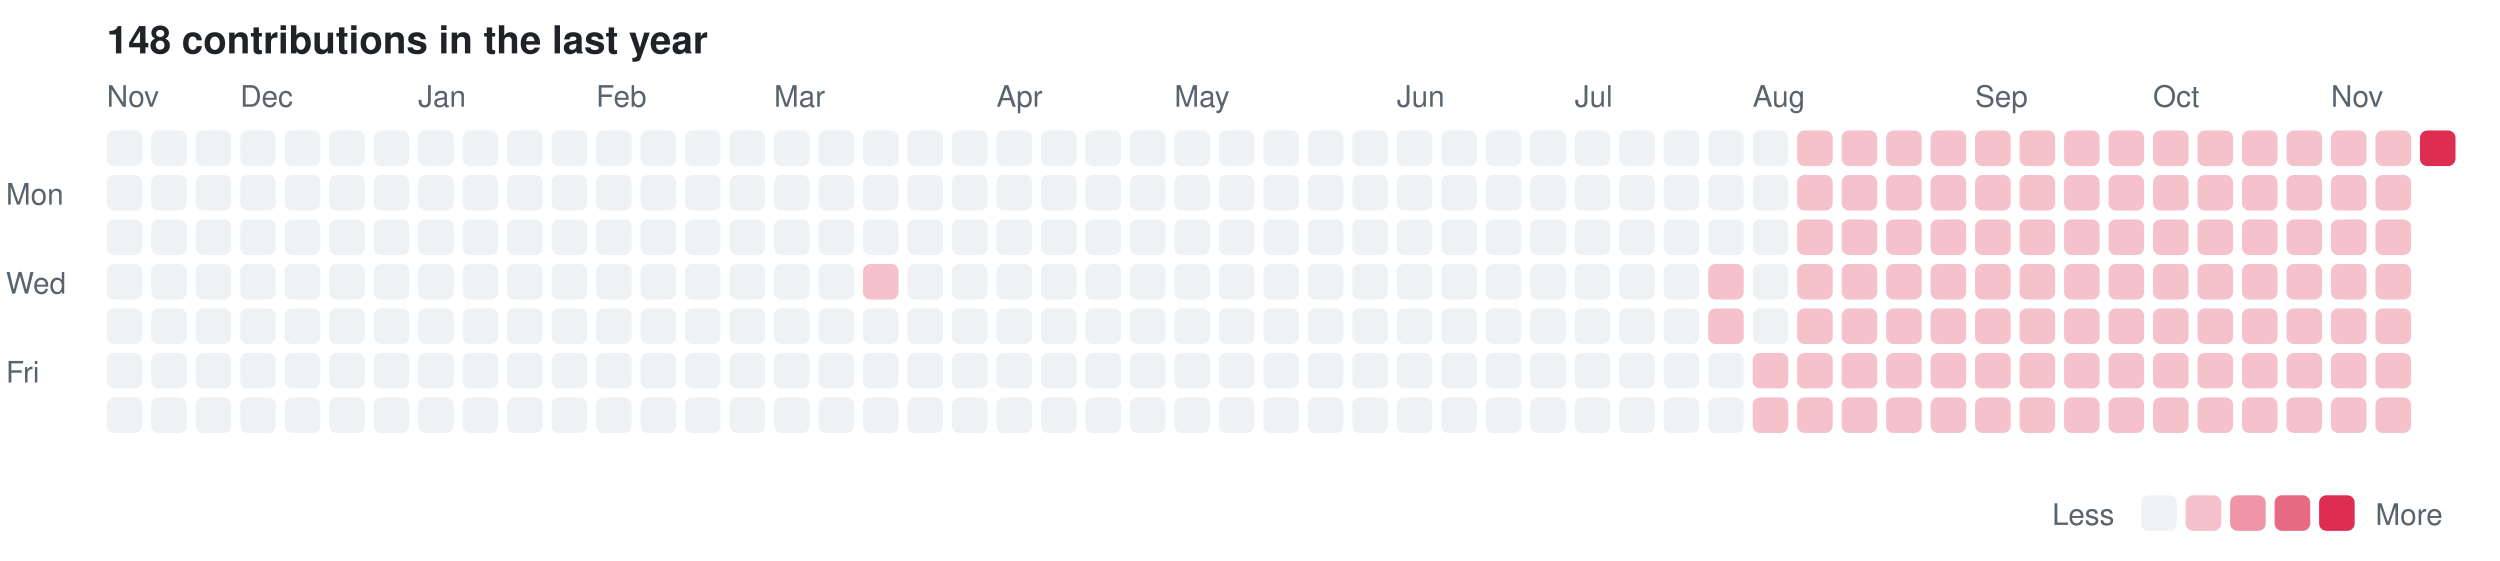
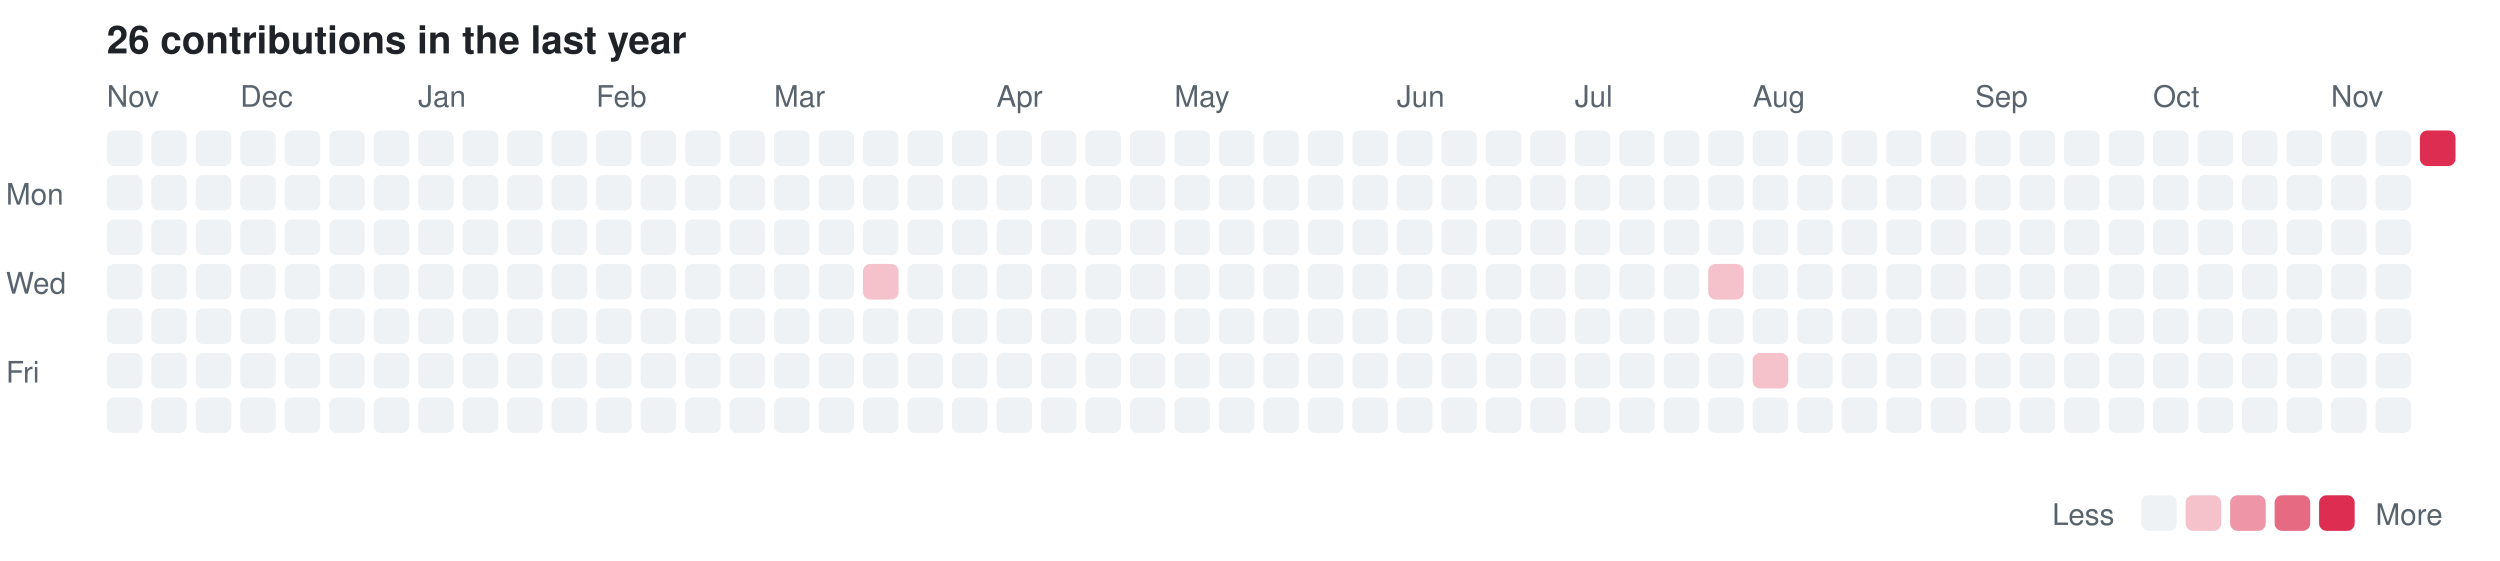
- <svg xmlns="http://www.w3.org/2000/svg" viewBox="0 0 843 189" width="843" height="189" role="img" aria-label="148 contributions in the last year" font-family="Montserrat, -apple-system, 'Segoe UI', Helvetica, Arial, sans-serif">
+ <svg xmlns="http://www.w3.org/2000/svg" viewBox="0 0 843 189" width="843" height="189" role="img" aria-label="26 contributions in the last year" font-family="Montserrat, -apple-system, 'Segoe UI', Helvetica, Arial, sans-serif">
  <style>.l0{fill:#eff2f5}.l1{fill:#f5c2cc}.l2{fill:#ee96a8}.l3{fill:#e76a83}.l4{fill:#dd2d51}.m{fill:#59636e}.s{fill:#1f2328}@media(prefers-color-scheme:dark){.l0{fill:#161b22}.l1{fill:#562737}.l2{fill:#852f45}.l3{fill:#b33853}.l4{fill:#e04060}.m{fill:#9198a1}.s{fill:#f0f6fc}}.w{animation:w 7s ease-in-out infinite}@keyframes w{0%,14%,100%{opacity:1}6%{opacity:.35}}</style>
-   <text class="s" x="36" y="18" font-size="13" font-weight="600">148 contributions in the last year</text>
+   <text class="s" x="36" y="18" font-size="13" font-weight="600">26 contributions in the last year</text>
  <text class="m" x="36" y="36" font-size="10">Nov</text>
  <g class="w" style="animation-delay:0.00s">
    <rect class="l0" x="36" y="44" width="12" height="12" rx="2.5" />
    <rect class="l0" x="36" y="59" width="12" height="12" rx="2.5" />
    <rect class="l0" x="36" y="74" width="12" height="12" rx="2.5" />
    <rect class="l0" x="36" y="89" width="12" height="12" rx="2.5" />
    <rect class="l0" x="36" y="104" width="12" height="12" rx="2.5" />
    <rect class="l0" x="36" y="119" width="12" height="12" rx="2.5" />
    <rect class="l0" x="36" y="134" width="12" height="12" rx="2.5" />
  </g>
  <g class="w" style="animation-delay:0.06s">
    <rect class="l0" x="51" y="44" width="12" height="12" rx="2.5" />
    <rect class="l0" x="51" y="59" width="12" height="12" rx="2.5" />
    <rect class="l0" x="51" y="74" width="12" height="12" rx="2.5" />
    <rect class="l0" x="51" y="89" width="12" height="12" rx="2.5" />
    <rect class="l0" x="51" y="104" width="12" height="12" rx="2.5" />
    <rect class="l0" x="51" y="119" width="12" height="12" rx="2.5" />
    <rect class="l0" x="51" y="134" width="12" height="12" rx="2.5" />
  </g>
  <g class="w" style="animation-delay:0.12s">
    <rect class="l0" x="66" y="44" width="12" height="12" rx="2.5" />
    <rect class="l0" x="66" y="59" width="12" height="12" rx="2.5" />
    <rect class="l0" x="66" y="74" width="12" height="12" rx="2.5" />
    <rect class="l0" x="66" y="89" width="12" height="12" rx="2.5" />
    <rect class="l0" x="66" y="104" width="12" height="12" rx="2.5" />
    <rect class="l0" x="66" y="119" width="12" height="12" rx="2.5" />
    <rect class="l0" x="66" y="134" width="12" height="12" rx="2.5" />
  </g>
  <text class="m" x="81" y="36" font-size="10">Dec</text>
  <g class="w" style="animation-delay:0.18s">
    <rect class="l0" x="81" y="44" width="12" height="12" rx="2.5" />
    <rect class="l0" x="81" y="59" width="12" height="12" rx="2.5" />
    <rect class="l0" x="81" y="74" width="12" height="12" rx="2.5" />
    <rect class="l0" x="81" y="89" width="12" height="12" rx="2.5" />
    <rect class="l0" x="81" y="104" width="12" height="12" rx="2.5" />
    <rect class="l0" x="81" y="119" width="12" height="12" rx="2.5" />
    <rect class="l0" x="81" y="134" width="12" height="12" rx="2.5" />
  </g>
  <g class="w" style="animation-delay:0.24s">
    <rect class="l0" x="96" y="44" width="12" height="12" rx="2.5" />
    <rect class="l0" x="96" y="59" width="12" height="12" rx="2.5" />
    <rect class="l0" x="96" y="74" width="12" height="12" rx="2.5" />
    <rect class="l0" x="96" y="89" width="12" height="12" rx="2.5" />
    <rect class="l0" x="96" y="104" width="12" height="12" rx="2.5" />
    <rect class="l0" x="96" y="119" width="12" height="12" rx="2.5" />
    <rect class="l0" x="96" y="134" width="12" height="12" rx="2.5" />
  </g>
  <g class="w" style="animation-delay:0.30s">
    <rect class="l0" x="111" y="44" width="12" height="12" rx="2.5" />
    <rect class="l0" x="111" y="59" width="12" height="12" rx="2.5" />
    <rect class="l0" x="111" y="74" width="12" height="12" rx="2.5" />
    <rect class="l0" x="111" y="89" width="12" height="12" rx="2.5" />
    <rect class="l0" x="111" y="104" width="12" height="12" rx="2.5" />
    <rect class="l0" x="111" y="119" width="12" height="12" rx="2.5" />
    <rect class="l0" x="111" y="134" width="12" height="12" rx="2.5" />
  </g>
  <g class="w" style="animation-delay:0.36s">
    <rect class="l0" x="126" y="44" width="12" height="12" rx="2.5" />
    <rect class="l0" x="126" y="59" width="12" height="12" rx="2.5" />
    <rect class="l0" x="126" y="74" width="12" height="12" rx="2.5" />
    <rect class="l0" x="126" y="89" width="12" height="12" rx="2.5" />
    <rect class="l0" x="126" y="104" width="12" height="12" rx="2.5" />
    <rect class="l0" x="126" y="119" width="12" height="12" rx="2.5" />
    <rect class="l0" x="126" y="134" width="12" height="12" rx="2.5" />
  </g>
  <text class="m" x="141" y="36" font-size="10">Jan</text>
  <g class="w" style="animation-delay:0.42s">
    <rect class="l0" x="141" y="44" width="12" height="12" rx="2.5" />
    <rect class="l0" x="141" y="59" width="12" height="12" rx="2.5" />
    <rect class="l0" x="141" y="74" width="12" height="12" rx="2.5" />
    <rect class="l0" x="141" y="89" width="12" height="12" rx="2.5" />
    <rect class="l0" x="141" y="104" width="12" height="12" rx="2.5" />
    <rect class="l0" x="141" y="119" width="12" height="12" rx="2.5" />
    <rect class="l0" x="141" y="134" width="12" height="12" rx="2.5" />
  </g>
  <g class="w" style="animation-delay:0.48s">
    <rect class="l0" x="156" y="44" width="12" height="12" rx="2.5" />
    <rect class="l0" x="156" y="59" width="12" height="12" rx="2.5" />
    <rect class="l0" x="156" y="74" width="12" height="12" rx="2.5" />
    <rect class="l0" x="156" y="89" width="12" height="12" rx="2.5" />
    <rect class="l0" x="156" y="104" width="12" height="12" rx="2.5" />
    <rect class="l0" x="156" y="119" width="12" height="12" rx="2.5" />
    <rect class="l0" x="156" y="134" width="12" height="12" rx="2.5" />
  </g>
  <g class="w" style="animation-delay:0.54s">
    <rect class="l0" x="171" y="44" width="12" height="12" rx="2.5" />
    <rect class="l0" x="171" y="59" width="12" height="12" rx="2.5" />
    <rect class="l0" x="171" y="74" width="12" height="12" rx="2.5" />
    <rect class="l0" x="171" y="89" width="12" height="12" rx="2.5" />
    <rect class="l0" x="171" y="104" width="12" height="12" rx="2.5" />
    <rect class="l0" x="171" y="119" width="12" height="12" rx="2.5" />
    <rect class="l0" x="171" y="134" width="12" height="12" rx="2.5" />
  </g>
  <g class="w" style="animation-delay:0.60s">
    <rect class="l0" x="186" y="44" width="12" height="12" rx="2.5" />
    <rect class="l0" x="186" y="59" width="12" height="12" rx="2.5" />
    <rect class="l0" x="186" y="74" width="12" height="12" rx="2.5" />
    <rect class="l0" x="186" y="89" width="12" height="12" rx="2.5" />
    <rect class="l0" x="186" y="104" width="12" height="12" rx="2.5" />
    <rect class="l0" x="186" y="119" width="12" height="12" rx="2.5" />
    <rect class="l0" x="186" y="134" width="12" height="12" rx="2.5" />
  </g>
  <text class="m" x="201" y="36" font-size="10">Feb</text>
  <g class="w" style="animation-delay:0.66s">
    <rect class="l0" x="201" y="44" width="12" height="12" rx="2.5" />
    <rect class="l0" x="201" y="59" width="12" height="12" rx="2.5" />
    <rect class="l0" x="201" y="74" width="12" height="12" rx="2.5" />
    <rect class="l0" x="201" y="89" width="12" height="12" rx="2.5" />
    <rect class="l0" x="201" y="104" width="12" height="12" rx="2.5" />
    <rect class="l0" x="201" y="119" width="12" height="12" rx="2.5" />
    <rect class="l0" x="201" y="134" width="12" height="12" rx="2.5" />
  </g>
  <g class="w" style="animation-delay:0.72s">
    <rect class="l0" x="216" y="44" width="12" height="12" rx="2.5" />
    <rect class="l0" x="216" y="59" width="12" height="12" rx="2.5" />
    <rect class="l0" x="216" y="74" width="12" height="12" rx="2.5" />
    <rect class="l0" x="216" y="89" width="12" height="12" rx="2.5" />
    <rect class="l0" x="216" y="104" width="12" height="12" rx="2.5" />
    <rect class="l0" x="216" y="119" width="12" height="12" rx="2.5" />
    <rect class="l0" x="216" y="134" width="12" height="12" rx="2.5" />
  </g>
  <g class="w" style="animation-delay:0.78s">
    <rect class="l0" x="231" y="44" width="12" height="12" rx="2.5" />
    <rect class="l0" x="231" y="59" width="12" height="12" rx="2.5" />
    <rect class="l0" x="231" y="74" width="12" height="12" rx="2.5" />
    <rect class="l0" x="231" y="89" width="12" height="12" rx="2.5" />
    <rect class="l0" x="231" y="104" width="12" height="12" rx="2.5" />
    <rect class="l0" x="231" y="119" width="12" height="12" rx="2.5" />
    <rect class="l0" x="231" y="134" width="12" height="12" rx="2.5" />
  </g>
  <g class="w" style="animation-delay:0.84s">
    <rect class="l0" x="246" y="44" width="12" height="12" rx="2.5" />
    <rect class="l0" x="246" y="59" width="12" height="12" rx="2.5" />
    <rect class="l0" x="246" y="74" width="12" height="12" rx="2.5" />
    <rect class="l0" x="246" y="89" width="12" height="12" rx="2.5" />
    <rect class="l0" x="246" y="104" width="12" height="12" rx="2.5" />
    <rect class="l0" x="246" y="119" width="12" height="12" rx="2.5" />
    <rect class="l0" x="246" y="134" width="12" height="12" rx="2.5" />
  </g>
  <text class="m" x="261" y="36" font-size="10">Mar</text>
  <g class="w" style="animation-delay:0.90s">
    <rect class="l0" x="261" y="44" width="12" height="12" rx="2.5" />
    <rect class="l0" x="261" y="59" width="12" height="12" rx="2.5" />
    <rect class="l0" x="261" y="74" width="12" height="12" rx="2.5" />
    <rect class="l0" x="261" y="89" width="12" height="12" rx="2.5" />
    <rect class="l0" x="261" y="104" width="12" height="12" rx="2.5" />
    <rect class="l0" x="261" y="119" width="12" height="12" rx="2.5" />
    <rect class="l0" x="261" y="134" width="12" height="12" rx="2.5" />
  </g>
  <g class="w" style="animation-delay:0.96s">
    <rect class="l0" x="276" y="44" width="12" height="12" rx="2.5" />
    <rect class="l0" x="276" y="59" width="12" height="12" rx="2.5" />
    <rect class="l0" x="276" y="74" width="12" height="12" rx="2.5" />
    <rect class="l0" x="276" y="89" width="12" height="12" rx="2.5" />
    <rect class="l0" x="276" y="104" width="12" height="12" rx="2.5" />
    <rect class="l0" x="276" y="119" width="12" height="12" rx="2.5" />
    <rect class="l0" x="276" y="134" width="12" height="12" rx="2.5" />
  </g>
  <g class="w" style="animation-delay:1.02s">
    <rect class="l0" x="291" y="44" width="12" height="12" rx="2.5" />
    <rect class="l0" x="291" y="59" width="12" height="12" rx="2.5" />
    <rect class="l0" x="291" y="74" width="12" height="12" rx="2.5" />
    <rect class="l1" x="291" y="89" width="12" height="12" rx="2.5" />
    <rect class="l0" x="291" y="104" width="12" height="12" rx="2.5" />
    <rect class="l0" x="291" y="119" width="12" height="12" rx="2.5" />
    <rect class="l0" x="291" y="134" width="12" height="12" rx="2.5" />
  </g>
  <g class="w" style="animation-delay:1.08s">
    <rect class="l0" x="306" y="44" width="12" height="12" rx="2.5" />
    <rect class="l0" x="306" y="59" width="12" height="12" rx="2.5" />
    <rect class="l0" x="306" y="74" width="12" height="12" rx="2.5" />
    <rect class="l0" x="306" y="89" width="12" height="12" rx="2.5" />
    <rect class="l0" x="306" y="104" width="12" height="12" rx="2.5" />
    <rect class="l0" x="306" y="119" width="12" height="12" rx="2.5" />
    <rect class="l0" x="306" y="134" width="12" height="12" rx="2.5" />
  </g>
  <g class="w" style="animation-delay:1.14s">
    <rect class="l0" x="321" y="44" width="12" height="12" rx="2.5" />
    <rect class="l0" x="321" y="59" width="12" height="12" rx="2.5" />
    <rect class="l0" x="321" y="74" width="12" height="12" rx="2.5" />
    <rect class="l0" x="321" y="89" width="12" height="12" rx="2.5" />
    <rect class="l0" x="321" y="104" width="12" height="12" rx="2.5" />
    <rect class="l0" x="321" y="119" width="12" height="12" rx="2.5" />
    <rect class="l0" x="321" y="134" width="12" height="12" rx="2.5" />
  </g>
  <text class="m" x="336" y="36" font-size="10">Apr</text>
  <g class="w" style="animation-delay:1.20s">
    <rect class="l0" x="336" y="44" width="12" height="12" rx="2.5" />
    <rect class="l0" x="336" y="59" width="12" height="12" rx="2.5" />
    <rect class="l0" x="336" y="74" width="12" height="12" rx="2.5" />
    <rect class="l0" x="336" y="89" width="12" height="12" rx="2.5" />
    <rect class="l0" x="336" y="104" width="12" height="12" rx="2.5" />
    <rect class="l0" x="336" y="119" width="12" height="12" rx="2.5" />
    <rect class="l0" x="336" y="134" width="12" height="12" rx="2.5" />
  </g>
  <g class="w" style="animation-delay:1.26s">
    <rect class="l0" x="351" y="44" width="12" height="12" rx="2.5" />
    <rect class="l0" x="351" y="59" width="12" height="12" rx="2.5" />
    <rect class="l0" x="351" y="74" width="12" height="12" rx="2.5" />
    <rect class="l0" x="351" y="89" width="12" height="12" rx="2.5" />
    <rect class="l0" x="351" y="104" width="12" height="12" rx="2.5" />
    <rect class="l0" x="351" y="119" width="12" height="12" rx="2.5" />
    <rect class="l0" x="351" y="134" width="12" height="12" rx="2.5" />
  </g>
  <g class="w" style="animation-delay:1.32s">
    <rect class="l0" x="366" y="44" width="12" height="12" rx="2.5" />
    <rect class="l0" x="366" y="59" width="12" height="12" rx="2.5" />
    <rect class="l0" x="366" y="74" width="12" height="12" rx="2.5" />
    <rect class="l0" x="366" y="89" width="12" height="12" rx="2.5" />
    <rect class="l0" x="366" y="104" width="12" height="12" rx="2.5" />
    <rect class="l0" x="366" y="119" width="12" height="12" rx="2.5" />
    <rect class="l0" x="366" y="134" width="12" height="12" rx="2.5" />
  </g>
  <g class="w" style="animation-delay:1.38s">
    <rect class="l0" x="381" y="44" width="12" height="12" rx="2.5" />
    <rect class="l0" x="381" y="59" width="12" height="12" rx="2.5" />
    <rect class="l0" x="381" y="74" width="12" height="12" rx="2.5" />
    <rect class="l0" x="381" y="89" width="12" height="12" rx="2.5" />
    <rect class="l0" x="381" y="104" width="12" height="12" rx="2.5" />
    <rect class="l0" x="381" y="119" width="12" height="12" rx="2.5" />
    <rect class="l0" x="381" y="134" width="12" height="12" rx="2.5" />
  </g>
  <text class="m" x="396" y="36" font-size="10">May</text>
  <g class="w" style="animation-delay:1.44s">
    <rect class="l0" x="396" y="44" width="12" height="12" rx="2.5" />
    <rect class="l0" x="396" y="59" width="12" height="12" rx="2.5" />
    <rect class="l0" x="396" y="74" width="12" height="12" rx="2.5" />
    <rect class="l0" x="396" y="89" width="12" height="12" rx="2.5" />
    <rect class="l0" x="396" y="104" width="12" height="12" rx="2.5" />
    <rect class="l0" x="396" y="119" width="12" height="12" rx="2.5" />
    <rect class="l0" x="396" y="134" width="12" height="12" rx="2.5" />
  </g>
  <g class="w" style="animation-delay:1.50s">
    <rect class="l0" x="411" y="44" width="12" height="12" rx="2.5" />
    <rect class="l0" x="411" y="59" width="12" height="12" rx="2.5" />
    <rect class="l0" x="411" y="74" width="12" height="12" rx="2.5" />
    <rect class="l0" x="411" y="89" width="12" height="12" rx="2.5" />
    <rect class="l0" x="411" y="104" width="12" height="12" rx="2.5" />
    <rect class="l0" x="411" y="119" width="12" height="12" rx="2.5" />
    <rect class="l0" x="411" y="134" width="12" height="12" rx="2.5" />
  </g>
  <g class="w" style="animation-delay:1.56s">
    <rect class="l0" x="426" y="44" width="12" height="12" rx="2.5" />
    <rect class="l0" x="426" y="59" width="12" height="12" rx="2.5" />
    <rect class="l0" x="426" y="74" width="12" height="12" rx="2.5" />
    <rect class="l0" x="426" y="89" width="12" height="12" rx="2.5" />
    <rect class="l0" x="426" y="104" width="12" height="12" rx="2.5" />
    <rect class="l0" x="426" y="119" width="12" height="12" rx="2.5" />
    <rect class="l0" x="426" y="134" width="12" height="12" rx="2.5" />
  </g>
  <g class="w" style="animation-delay:1.62s">
    <rect class="l0" x="441" y="44" width="12" height="12" rx="2.5" />
    <rect class="l0" x="441" y="59" width="12" height="12" rx="2.5" />
    <rect class="l0" x="441" y="74" width="12" height="12" rx="2.5" />
    <rect class="l0" x="441" y="89" width="12" height="12" rx="2.5" />
    <rect class="l0" x="441" y="104" width="12" height="12" rx="2.5" />
    <rect class="l0" x="441" y="119" width="12" height="12" rx="2.5" />
    <rect class="l0" x="441" y="134" width="12" height="12" rx="2.5" />
  </g>
  <g class="w" style="animation-delay:1.68s">
    <rect class="l0" x="456" y="44" width="12" height="12" rx="2.5" />
    <rect class="l0" x="456" y="59" width="12" height="12" rx="2.5" />
    <rect class="l0" x="456" y="74" width="12" height="12" rx="2.5" />
    <rect class="l0" x="456" y="89" width="12" height="12" rx="2.5" />
    <rect class="l0" x="456" y="104" width="12" height="12" rx="2.5" />
    <rect class="l0" x="456" y="119" width="12" height="12" rx="2.5" />
    <rect class="l0" x="456" y="134" width="12" height="12" rx="2.5" />
  </g>
  <text class="m" x="471" y="36" font-size="10">Jun</text>
  <g class="w" style="animation-delay:1.74s">
    <rect class="l0" x="471" y="44" width="12" height="12" rx="2.5" />
    <rect class="l0" x="471" y="59" width="12" height="12" rx="2.5" />
    <rect class="l0" x="471" y="74" width="12" height="12" rx="2.5" />
    <rect class="l0" x="471" y="89" width="12" height="12" rx="2.5" />
    <rect class="l0" x="471" y="104" width="12" height="12" rx="2.5" />
    <rect class="l0" x="471" y="119" width="12" height="12" rx="2.5" />
    <rect class="l0" x="471" y="134" width="12" height="12" rx="2.5" />
  </g>
  <g class="w" style="animation-delay:1.80s">
    <rect class="l0" x="486" y="44" width="12" height="12" rx="2.5" />
    <rect class="l0" x="486" y="59" width="12" height="12" rx="2.5" />
    <rect class="l0" x="486" y="74" width="12" height="12" rx="2.5" />
    <rect class="l0" x="486" y="89" width="12" height="12" rx="2.5" />
    <rect class="l0" x="486" y="104" width="12" height="12" rx="2.5" />
    <rect class="l0" x="486" y="119" width="12" height="12" rx="2.5" />
    <rect class="l0" x="486" y="134" width="12" height="12" rx="2.5" />
  </g>
  <g class="w" style="animation-delay:1.86s">
    <rect class="l0" x="501" y="44" width="12" height="12" rx="2.5" />
    <rect class="l0" x="501" y="59" width="12" height="12" rx="2.5" />
    <rect class="l0" x="501" y="74" width="12" height="12" rx="2.5" />
    <rect class="l0" x="501" y="89" width="12" height="12" rx="2.5" />
    <rect class="l0" x="501" y="104" width="12" height="12" rx="2.5" />
    <rect class="l0" x="501" y="119" width="12" height="12" rx="2.5" />
    <rect class="l0" x="501" y="134" width="12" height="12" rx="2.5" />
  </g>
  <g class="w" style="animation-delay:1.92s">
    <rect class="l0" x="516" y="44" width="12" height="12" rx="2.5" />
    <rect class="l0" x="516" y="59" width="12" height="12" rx="2.5" />
    <rect class="l0" x="516" y="74" width="12" height="12" rx="2.5" />
    <rect class="l0" x="516" y="89" width="12" height="12" rx="2.5" />
    <rect class="l0" x="516" y="104" width="12" height="12" rx="2.5" />
    <rect class="l0" x="516" y="119" width="12" height="12" rx="2.5" />
    <rect class="l0" x="516" y="134" width="12" height="12" rx="2.5" />
  </g>
  <text class="m" x="531" y="36" font-size="10">Jul</text>
  <g class="w" style="animation-delay:1.98s">
    <rect class="l0" x="531" y="44" width="12" height="12" rx="2.5" />
    <rect class="l0" x="531" y="59" width="12" height="12" rx="2.5" />
    <rect class="l0" x="531" y="74" width="12" height="12" rx="2.5" />
    <rect class="l0" x="531" y="89" width="12" height="12" rx="2.5" />
    <rect class="l0" x="531" y="104" width="12" height="12" rx="2.5" />
    <rect class="l0" x="531" y="119" width="12" height="12" rx="2.5" />
    <rect class="l0" x="531" y="134" width="12" height="12" rx="2.5" />
  </g>
  <g class="w" style="animation-delay:2.04s">
    <rect class="l0" x="546" y="44" width="12" height="12" rx="2.5" />
    <rect class="l0" x="546" y="59" width="12" height="12" rx="2.5" />
    <rect class="l0" x="546" y="74" width="12" height="12" rx="2.5" />
    <rect class="l0" x="546" y="89" width="12" height="12" rx="2.5" />
    <rect class="l0" x="546" y="104" width="12" height="12" rx="2.5" />
    <rect class="l0" x="546" y="119" width="12" height="12" rx="2.5" />
    <rect class="l0" x="546" y="134" width="12" height="12" rx="2.5" />
  </g>
  <g class="w" style="animation-delay:2.10s">
    <rect class="l0" x="561" y="44" width="12" height="12" rx="2.5" />
    <rect class="l0" x="561" y="59" width="12" height="12" rx="2.5" />
    <rect class="l0" x="561" y="74" width="12" height="12" rx="2.5" />
    <rect class="l0" x="561" y="89" width="12" height="12" rx="2.5" />
    <rect class="l0" x="561" y="104" width="12" height="12" rx="2.5" />
    <rect class="l0" x="561" y="119" width="12" height="12" rx="2.5" />
    <rect class="l0" x="561" y="134" width="12" height="12" rx="2.5" />
  </g>
  <g class="w" style="animation-delay:2.16s">
    <rect class="l0" x="576" y="44" width="12" height="12" rx="2.5" />
    <rect class="l0" x="576" y="59" width="12" height="12" rx="2.5" />
    <rect class="l0" x="576" y="74" width="12" height="12" rx="2.5" />
    <rect class="l1" x="576" y="89" width="12" height="12" rx="2.5" />
-     <rect class="l1" x="576" y="104" width="12" height="12" rx="2.5" />
+     <rect class="l0" x="576" y="104" width="12" height="12" rx="2.5" />
    <rect class="l0" x="576" y="119" width="12" height="12" rx="2.5" />
    <rect class="l0" x="576" y="134" width="12" height="12" rx="2.5" />
  </g>
  <text class="m" x="591" y="36" font-size="10">Aug</text>
  <g class="w" style="animation-delay:2.22s">
    <rect class="l0" x="591" y="44" width="12" height="12" rx="2.5" />
    <rect class="l0" x="591" y="59" width="12" height="12" rx="2.5" />
    <rect class="l0" x="591" y="74" width="12" height="12" rx="2.5" />
    <rect class="l0" x="591" y="89" width="12" height="12" rx="2.5" />
    <rect class="l0" x="591" y="104" width="12" height="12" rx="2.5" />
    <rect class="l1" x="591" y="119" width="12" height="12" rx="2.5" />
-     <rect class="l1" x="591" y="134" width="12" height="12" rx="2.5" />
+     <rect class="l0" x="591" y="134" width="12" height="12" rx="2.5" />
  </g>
  <g class="w" style="animation-delay:2.28s">
-     <rect class="l1" x="606" y="44" width="12" height="12" rx="2.5" />
-     <rect class="l1" x="606" y="59" width="12" height="12" rx="2.5" />
-     <rect class="l1" x="606" y="74" width="12" height="12" rx="2.5" />
-     <rect class="l1" x="606" y="89" width="12" height="12" rx="2.5" />
-     <rect class="l1" x="606" y="104" width="12" height="12" rx="2.5" />
-     <rect class="l1" x="606" y="119" width="12" height="12" rx="2.5" />
-     <rect class="l1" x="606" y="134" width="12" height="12" rx="2.5" />
+     <rect class="l0" x="606" y="44" width="12" height="12" rx="2.5" />
+     <rect class="l0" x="606" y="59" width="12" height="12" rx="2.5" />
+     <rect class="l0" x="606" y="74" width="12" height="12" rx="2.5" />
+     <rect class="l0" x="606" y="89" width="12" height="12" rx="2.5" />
+     <rect class="l0" x="606" y="104" width="12" height="12" rx="2.5" />
+     <rect class="l0" x="606" y="119" width="12" height="12" rx="2.5" />
+     <rect class="l0" x="606" y="134" width="12" height="12" rx="2.5" />
  </g>
  <g class="w" style="animation-delay:2.34s">
-     <rect class="l1" x="621" y="44" width="12" height="12" rx="2.5" />
-     <rect class="l1" x="621" y="59" width="12" height="12" rx="2.5" />
-     <rect class="l1" x="621" y="74" width="12" height="12" rx="2.5" />
-     <rect class="l1" x="621" y="89" width="12" height="12" rx="2.5" />
-     <rect class="l1" x="621" y="104" width="12" height="12" rx="2.5" />
-     <rect class="l1" x="621" y="119" width="12" height="12" rx="2.5" />
-     <rect class="l1" x="621" y="134" width="12" height="12" rx="2.5" />
+     <rect class="l0" x="621" y="44" width="12" height="12" rx="2.5" />
+     <rect class="l0" x="621" y="59" width="12" height="12" rx="2.5" />
+     <rect class="l0" x="621" y="74" width="12" height="12" rx="2.5" />
+     <rect class="l0" x="621" y="89" width="12" height="12" rx="2.5" />
+     <rect class="l0" x="621" y="104" width="12" height="12" rx="2.5" />
+     <rect class="l0" x="621" y="119" width="12" height="12" rx="2.5" />
+     <rect class="l0" x="621" y="134" width="12" height="12" rx="2.5" />
  </g>
  <g class="w" style="animation-delay:2.40s">
-     <rect class="l1" x="636" y="44" width="12" height="12" rx="2.5" />
-     <rect class="l1" x="636" y="59" width="12" height="12" rx="2.5" />
-     <rect class="l1" x="636" y="74" width="12" height="12" rx="2.5" />
-     <rect class="l1" x="636" y="89" width="12" height="12" rx="2.5" />
-     <rect class="l1" x="636" y="104" width="12" height="12" rx="2.5" />
-     <rect class="l1" x="636" y="119" width="12" height="12" rx="2.5" />
-     <rect class="l1" x="636" y="134" width="12" height="12" rx="2.5" />
+     <rect class="l0" x="636" y="44" width="12" height="12" rx="2.5" />
+     <rect class="l0" x="636" y="59" width="12" height="12" rx="2.5" />
+     <rect class="l0" x="636" y="74" width="12" height="12" rx="2.5" />
+     <rect class="l0" x="636" y="89" width="12" height="12" rx="2.5" />
+     <rect class="l0" x="636" y="104" width="12" height="12" rx="2.5" />
+     <rect class="l0" x="636" y="119" width="12" height="12" rx="2.5" />
+     <rect class="l0" x="636" y="134" width="12" height="12" rx="2.5" />
  </g>
  <g class="w" style="animation-delay:2.46s">
-     <rect class="l1" x="651" y="44" width="12" height="12" rx="2.5" />
-     <rect class="l1" x="651" y="59" width="12" height="12" rx="2.5" />
-     <rect class="l1" x="651" y="74" width="12" height="12" rx="2.5" />
-     <rect class="l1" x="651" y="89" width="12" height="12" rx="2.5" />
-     <rect class="l1" x="651" y="104" width="12" height="12" rx="2.5" />
-     <rect class="l1" x="651" y="119" width="12" height="12" rx="2.5" />
-     <rect class="l1" x="651" y="134" width="12" height="12" rx="2.5" />
+     <rect class="l0" x="651" y="44" width="12" height="12" rx="2.5" />
+     <rect class="l0" x="651" y="59" width="12" height="12" rx="2.5" />
+     <rect class="l0" x="651" y="74" width="12" height="12" rx="2.5" />
+     <rect class="l0" x="651" y="89" width="12" height="12" rx="2.5" />
+     <rect class="l0" x="651" y="104" width="12" height="12" rx="2.5" />
+     <rect class="l0" x="651" y="119" width="12" height="12" rx="2.5" />
+     <rect class="l0" x="651" y="134" width="12" height="12" rx="2.5" />
  </g>
  <text class="m" x="666" y="36" font-size="10">Sep</text>
  <g class="w" style="animation-delay:2.52s">
-     <rect class="l1" x="666" y="44" width="12" height="12" rx="2.5" />
-     <rect class="l1" x="666" y="59" width="12" height="12" rx="2.5" />
-     <rect class="l1" x="666" y="74" width="12" height="12" rx="2.5" />
-     <rect class="l1" x="666" y="89" width="12" height="12" rx="2.5" />
-     <rect class="l1" x="666" y="104" width="12" height="12" rx="2.5" />
-     <rect class="l1" x="666" y="119" width="12" height="12" rx="2.5" />
-     <rect class="l1" x="666" y="134" width="12" height="12" rx="2.5" />
+     <rect class="l0" x="666" y="44" width="12" height="12" rx="2.5" />
+     <rect class="l0" x="666" y="59" width="12" height="12" rx="2.5" />
+     <rect class="l0" x="666" y="74" width="12" height="12" rx="2.5" />
+     <rect class="l0" x="666" y="89" width="12" height="12" rx="2.5" />
+     <rect class="l0" x="666" y="104" width="12" height="12" rx="2.5" />
+     <rect class="l0" x="666" y="119" width="12" height="12" rx="2.5" />
+     <rect class="l0" x="666" y="134" width="12" height="12" rx="2.5" />
  </g>
  <g class="w" style="animation-delay:2.58s">
-     <rect class="l1" x="681" y="44" width="12" height="12" rx="2.5" />
-     <rect class="l1" x="681" y="59" width="12" height="12" rx="2.5" />
-     <rect class="l1" x="681" y="74" width="12" height="12" rx="2.5" />
-     <rect class="l1" x="681" y="89" width="12" height="12" rx="2.5" />
-     <rect class="l1" x="681" y="104" width="12" height="12" rx="2.5" />
-     <rect class="l1" x="681" y="119" width="12" height="12" rx="2.5" />
-     <rect class="l1" x="681" y="134" width="12" height="12" rx="2.5" />
+     <rect class="l0" x="681" y="44" width="12" height="12" rx="2.5" />
+     <rect class="l0" x="681" y="59" width="12" height="12" rx="2.5" />
+     <rect class="l0" x="681" y="74" width="12" height="12" rx="2.5" />
+     <rect class="l0" x="681" y="89" width="12" height="12" rx="2.5" />
+     <rect class="l0" x="681" y="104" width="12" height="12" rx="2.5" />
+     <rect class="l0" x="681" y="119" width="12" height="12" rx="2.5" />
+     <rect class="l0" x="681" y="134" width="12" height="12" rx="2.5" />
  </g>
  <g class="w" style="animation-delay:2.64s">
-     <rect class="l1" x="696" y="44" width="12" height="12" rx="2.5" />
-     <rect class="l1" x="696" y="59" width="12" height="12" rx="2.5" />
-     <rect class="l1" x="696" y="74" width="12" height="12" rx="2.5" />
-     <rect class="l1" x="696" y="89" width="12" height="12" rx="2.5" />
-     <rect class="l1" x="696" y="104" width="12" height="12" rx="2.5" />
-     <rect class="l1" x="696" y="119" width="12" height="12" rx="2.5" />
-     <rect class="l1" x="696" y="134" width="12" height="12" rx="2.5" />
+     <rect class="l0" x="696" y="44" width="12" height="12" rx="2.5" />
+     <rect class="l0" x="696" y="59" width="12" height="12" rx="2.5" />
+     <rect class="l0" x="696" y="74" width="12" height="12" rx="2.5" />
+     <rect class="l0" x="696" y="89" width="12" height="12" rx="2.5" />
+     <rect class="l0" x="696" y="104" width="12" height="12" rx="2.5" />
+     <rect class="l0" x="696" y="119" width="12" height="12" rx="2.5" />
+     <rect class="l0" x="696" y="134" width="12" height="12" rx="2.5" />
  </g>
  <g class="w" style="animation-delay:2.70s">
-     <rect class="l1" x="711" y="44" width="12" height="12" rx="2.5" />
-     <rect class="l1" x="711" y="59" width="12" height="12" rx="2.5" />
-     <rect class="l1" x="711" y="74" width="12" height="12" rx="2.5" />
-     <rect class="l1" x="711" y="89" width="12" height="12" rx="2.5" />
-     <rect class="l1" x="711" y="104" width="12" height="12" rx="2.5" />
-     <rect class="l1" x="711" y="119" width="12" height="12" rx="2.5" />
-     <rect class="l1" x="711" y="134" width="12" height="12" rx="2.5" />
+     <rect class="l0" x="711" y="44" width="12" height="12" rx="2.5" />
+     <rect class="l0" x="711" y="59" width="12" height="12" rx="2.5" />
+     <rect class="l0" x="711" y="74" width="12" height="12" rx="2.5" />
+     <rect class="l0" x="711" y="89" width="12" height="12" rx="2.5" />
+     <rect class="l0" x="711" y="104" width="12" height="12" rx="2.5" />
+     <rect class="l0" x="711" y="119" width="12" height="12" rx="2.5" />
+     <rect class="l0" x="711" y="134" width="12" height="12" rx="2.5" />
  </g>
  <text class="m" x="726" y="36" font-size="10">Oct</text>
  <g class="w" style="animation-delay:2.76s">
-     <rect class="l1" x="726" y="44" width="12" height="12" rx="2.5" />
-     <rect class="l1" x="726" y="59" width="12" height="12" rx="2.5" />
-     <rect class="l1" x="726" y="74" width="12" height="12" rx="2.5" />
-     <rect class="l1" x="726" y="89" width="12" height="12" rx="2.5" />
-     <rect class="l1" x="726" y="104" width="12" height="12" rx="2.5" />
-     <rect class="l1" x="726" y="119" width="12" height="12" rx="2.5" />
-     <rect class="l1" x="726" y="134" width="12" height="12" rx="2.5" />
+     <rect class="l0" x="726" y="44" width="12" height="12" rx="2.5" />
+     <rect class="l0" x="726" y="59" width="12" height="12" rx="2.5" />
+     <rect class="l0" x="726" y="74" width="12" height="12" rx="2.5" />
+     <rect class="l0" x="726" y="89" width="12" height="12" rx="2.5" />
+     <rect class="l0" x="726" y="104" width="12" height="12" rx="2.5" />
+     <rect class="l0" x="726" y="119" width="12" height="12" rx="2.5" />
+     <rect class="l0" x="726" y="134" width="12" height="12" rx="2.5" />
  </g>
  <g class="w" style="animation-delay:2.82s">
-     <rect class="l1" x="741" y="44" width="12" height="12" rx="2.5" />
-     <rect class="l1" x="741" y="59" width="12" height="12" rx="2.5" />
-     <rect class="l1" x="741" y="74" width="12" height="12" rx="2.5" />
-     <rect class="l1" x="741" y="89" width="12" height="12" rx="2.5" />
-     <rect class="l1" x="741" y="104" width="12" height="12" rx="2.5" />
-     <rect class="l1" x="741" y="119" width="12" height="12" rx="2.5" />
-     <rect class="l1" x="741" y="134" width="12" height="12" rx="2.5" />
+     <rect class="l0" x="741" y="44" width="12" height="12" rx="2.5" />
+     <rect class="l0" x="741" y="59" width="12" height="12" rx="2.5" />
+     <rect class="l0" x="741" y="74" width="12" height="12" rx="2.5" />
+     <rect class="l0" x="741" y="89" width="12" height="12" rx="2.5" />
+     <rect class="l0" x="741" y="104" width="12" height="12" rx="2.5" />
+     <rect class="l0" x="741" y="119" width="12" height="12" rx="2.5" />
+     <rect class="l0" x="741" y="134" width="12" height="12" rx="2.5" />
  </g>
  <g class="w" style="animation-delay:2.88s">
-     <rect class="l1" x="756" y="44" width="12" height="12" rx="2.5" />
-     <rect class="l1" x="756" y="59" width="12" height="12" rx="2.5" />
-     <rect class="l1" x="756" y="74" width="12" height="12" rx="2.5" />
-     <rect class="l1" x="756" y="89" width="12" height="12" rx="2.5" />
-     <rect class="l1" x="756" y="104" width="12" height="12" rx="2.5" />
-     <rect class="l1" x="756" y="119" width="12" height="12" rx="2.5" />
-     <rect class="l1" x="756" y="134" width="12" height="12" rx="2.5" />
+     <rect class="l0" x="756" y="44" width="12" height="12" rx="2.5" />
+     <rect class="l0" x="756" y="59" width="12" height="12" rx="2.5" />
+     <rect class="l0" x="756" y="74" width="12" height="12" rx="2.5" />
+     <rect class="l0" x="756" y="89" width="12" height="12" rx="2.5" />
+     <rect class="l0" x="756" y="104" width="12" height="12" rx="2.5" />
+     <rect class="l0" x="756" y="119" width="12" height="12" rx="2.5" />
+     <rect class="l0" x="756" y="134" width="12" height="12" rx="2.5" />
  </g>
  <g class="w" style="animation-delay:2.94s">
-     <rect class="l1" x="771" y="44" width="12" height="12" rx="2.5" />
-     <rect class="l1" x="771" y="59" width="12" height="12" rx="2.5" />
-     <rect class="l1" x="771" y="74" width="12" height="12" rx="2.5" />
-     <rect class="l1" x="771" y="89" width="12" height="12" rx="2.5" />
-     <rect class="l1" x="771" y="104" width="12" height="12" rx="2.5" />
-     <rect class="l1" x="771" y="119" width="12" height="12" rx="2.5" />
-     <rect class="l1" x="771" y="134" width="12" height="12" rx="2.5" />
+     <rect class="l0" x="771" y="44" width="12" height="12" rx="2.5" />
+     <rect class="l0" x="771" y="59" width="12" height="12" rx="2.5" />
+     <rect class="l0" x="771" y="74" width="12" height="12" rx="2.5" />
+     <rect class="l0" x="771" y="89" width="12" height="12" rx="2.5" />
+     <rect class="l0" x="771" y="104" width="12" height="12" rx="2.5" />
+     <rect class="l0" x="771" y="119" width="12" height="12" rx="2.5" />
+     <rect class="l0" x="771" y="134" width="12" height="12" rx="2.5" />
  </g>
  <text class="m" x="786" y="36" font-size="10">Nov</text>
  <g class="w" style="animation-delay:3.00s">
-     <rect class="l1" x="786" y="44" width="12" height="12" rx="2.5" />
-     <rect class="l1" x="786" y="59" width="12" height="12" rx="2.5" />
-     <rect class="l1" x="786" y="74" width="12" height="12" rx="2.5" />
-     <rect class="l1" x="786" y="89" width="12" height="12" rx="2.5" />
-     <rect class="l1" x="786" y="104" width="12" height="12" rx="2.5" />
-     <rect class="l1" x="786" y="119" width="12" height="12" rx="2.5" />
-     <rect class="l1" x="786" y="134" width="12" height="12" rx="2.5" />
+     <rect class="l0" x="786" y="44" width="12" height="12" rx="2.5" />
+     <rect class="l0" x="786" y="59" width="12" height="12" rx="2.5" />
+     <rect class="l0" x="786" y="74" width="12" height="12" rx="2.5" />
+     <rect class="l0" x="786" y="89" width="12" height="12" rx="2.5" />
+     <rect class="l0" x="786" y="104" width="12" height="12" rx="2.5" />
+     <rect class="l0" x="786" y="119" width="12" height="12" rx="2.5" />
+     <rect class="l0" x="786" y="134" width="12" height="12" rx="2.5" />
  </g>
  <g class="w" style="animation-delay:3.06s">
-     <rect class="l1" x="801" y="44" width="12" height="12" rx="2.5" />
-     <rect class="l1" x="801" y="59" width="12" height="12" rx="2.5" />
-     <rect class="l1" x="801" y="74" width="12" height="12" rx="2.5" />
-     <rect class="l1" x="801" y="89" width="12" height="12" rx="2.5" />
-     <rect class="l1" x="801" y="104" width="12" height="12" rx="2.5" />
-     <rect class="l1" x="801" y="119" width="12" height="12" rx="2.5" />
-     <rect class="l1" x="801" y="134" width="12" height="12" rx="2.5" />
+     <rect class="l0" x="801" y="44" width="12" height="12" rx="2.5" />
+     <rect class="l0" x="801" y="59" width="12" height="12" rx="2.5" />
+     <rect class="l0" x="801" y="74" width="12" height="12" rx="2.5" />
+     <rect class="l0" x="801" y="89" width="12" height="12" rx="2.5" />
+     <rect class="l0" x="801" y="104" width="12" height="12" rx="2.5" />
+     <rect class="l0" x="801" y="119" width="12" height="12" rx="2.5" />
+     <rect class="l0" x="801" y="134" width="12" height="12" rx="2.5" />
  </g>
  <g class="w" style="animation-delay:3.12s">
    <rect class="l4" x="816" y="44" width="12" height="12" rx="2.5" />
  </g>
  <text class="m" x="2" y="69" font-size="10">Mon</text>
  <text class="m" x="2" y="99" font-size="10">Wed</text>
  <text class="m" x="2" y="129" font-size="10">Fri</text>
  <text class="m" x="692" y="177" font-size="10">Less</text>
  <rect class="l0" x="722" y="167" width="12" height="12" rx="2.5" />
  <rect class="l1" x="737" y="167" width="12" height="12" rx="2.5" />
  <rect class="l2" x="752" y="167" width="12" height="12" rx="2.5" />
  <rect class="l3" x="767" y="167" width="12" height="12" rx="2.5" />
  <rect class="l4" x="782" y="167" width="12" height="12" rx="2.5" />
  <text class="m" x="801" y="177" font-size="10">More</text>
</svg>
